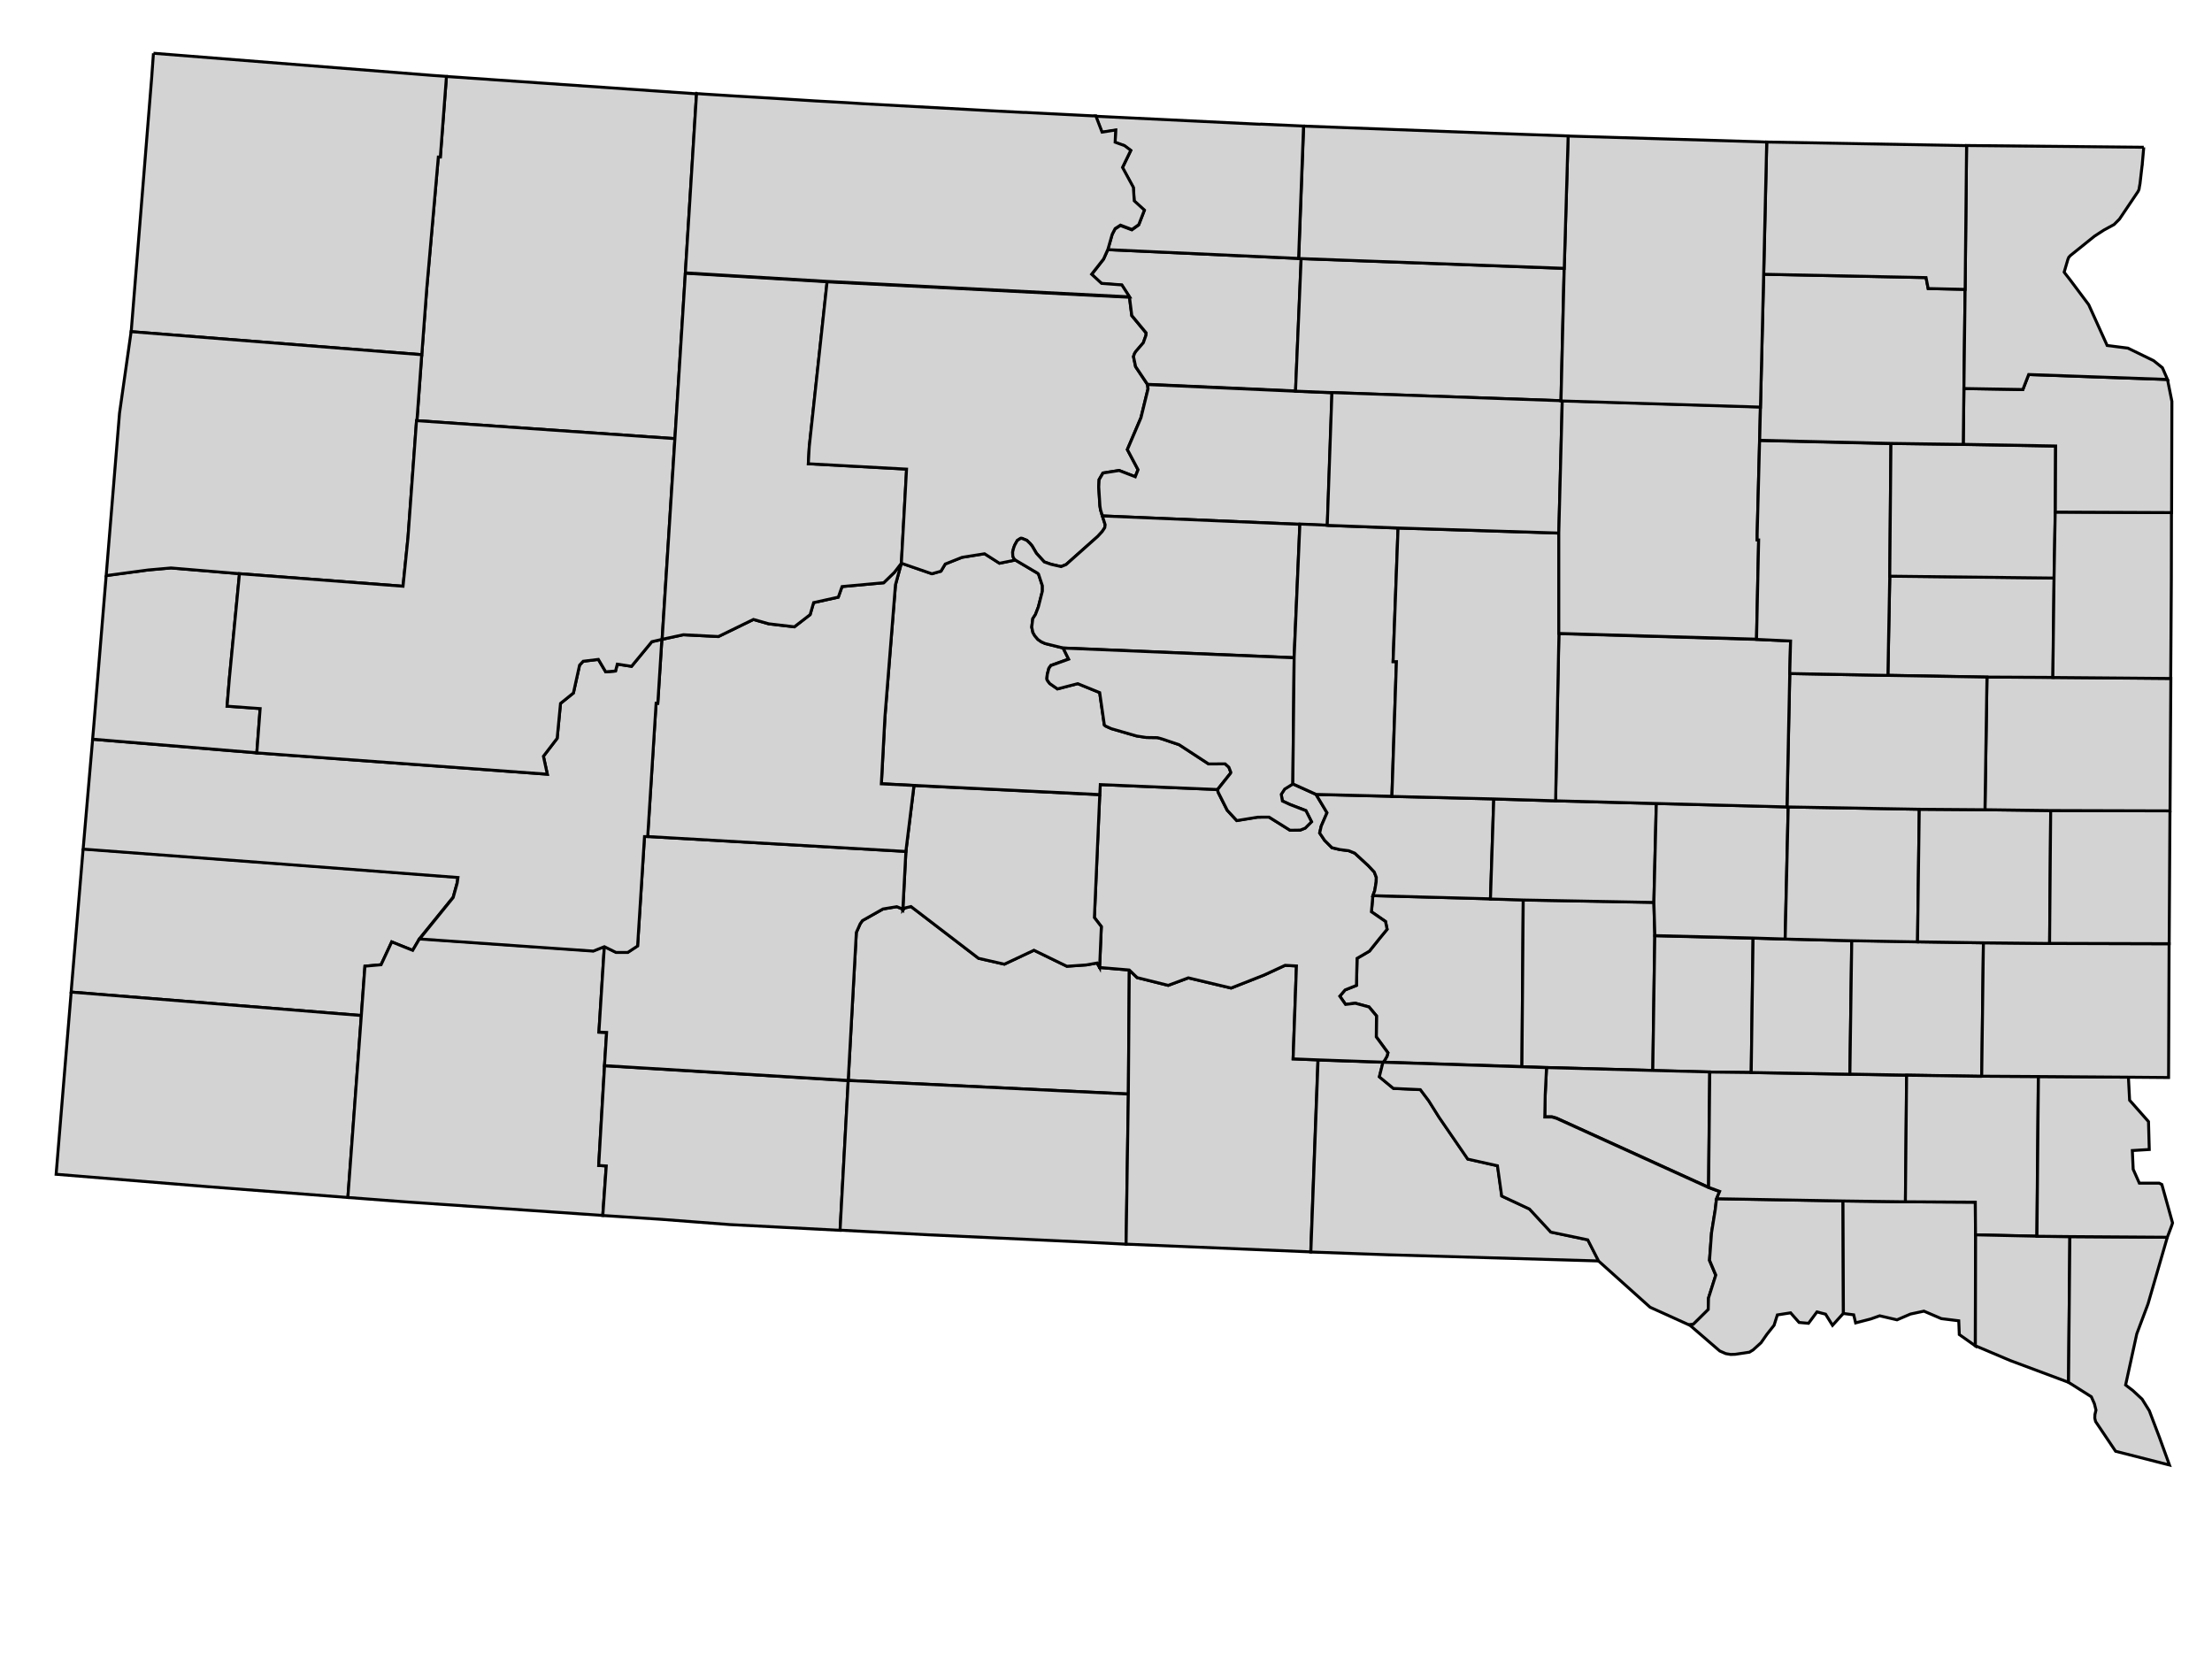
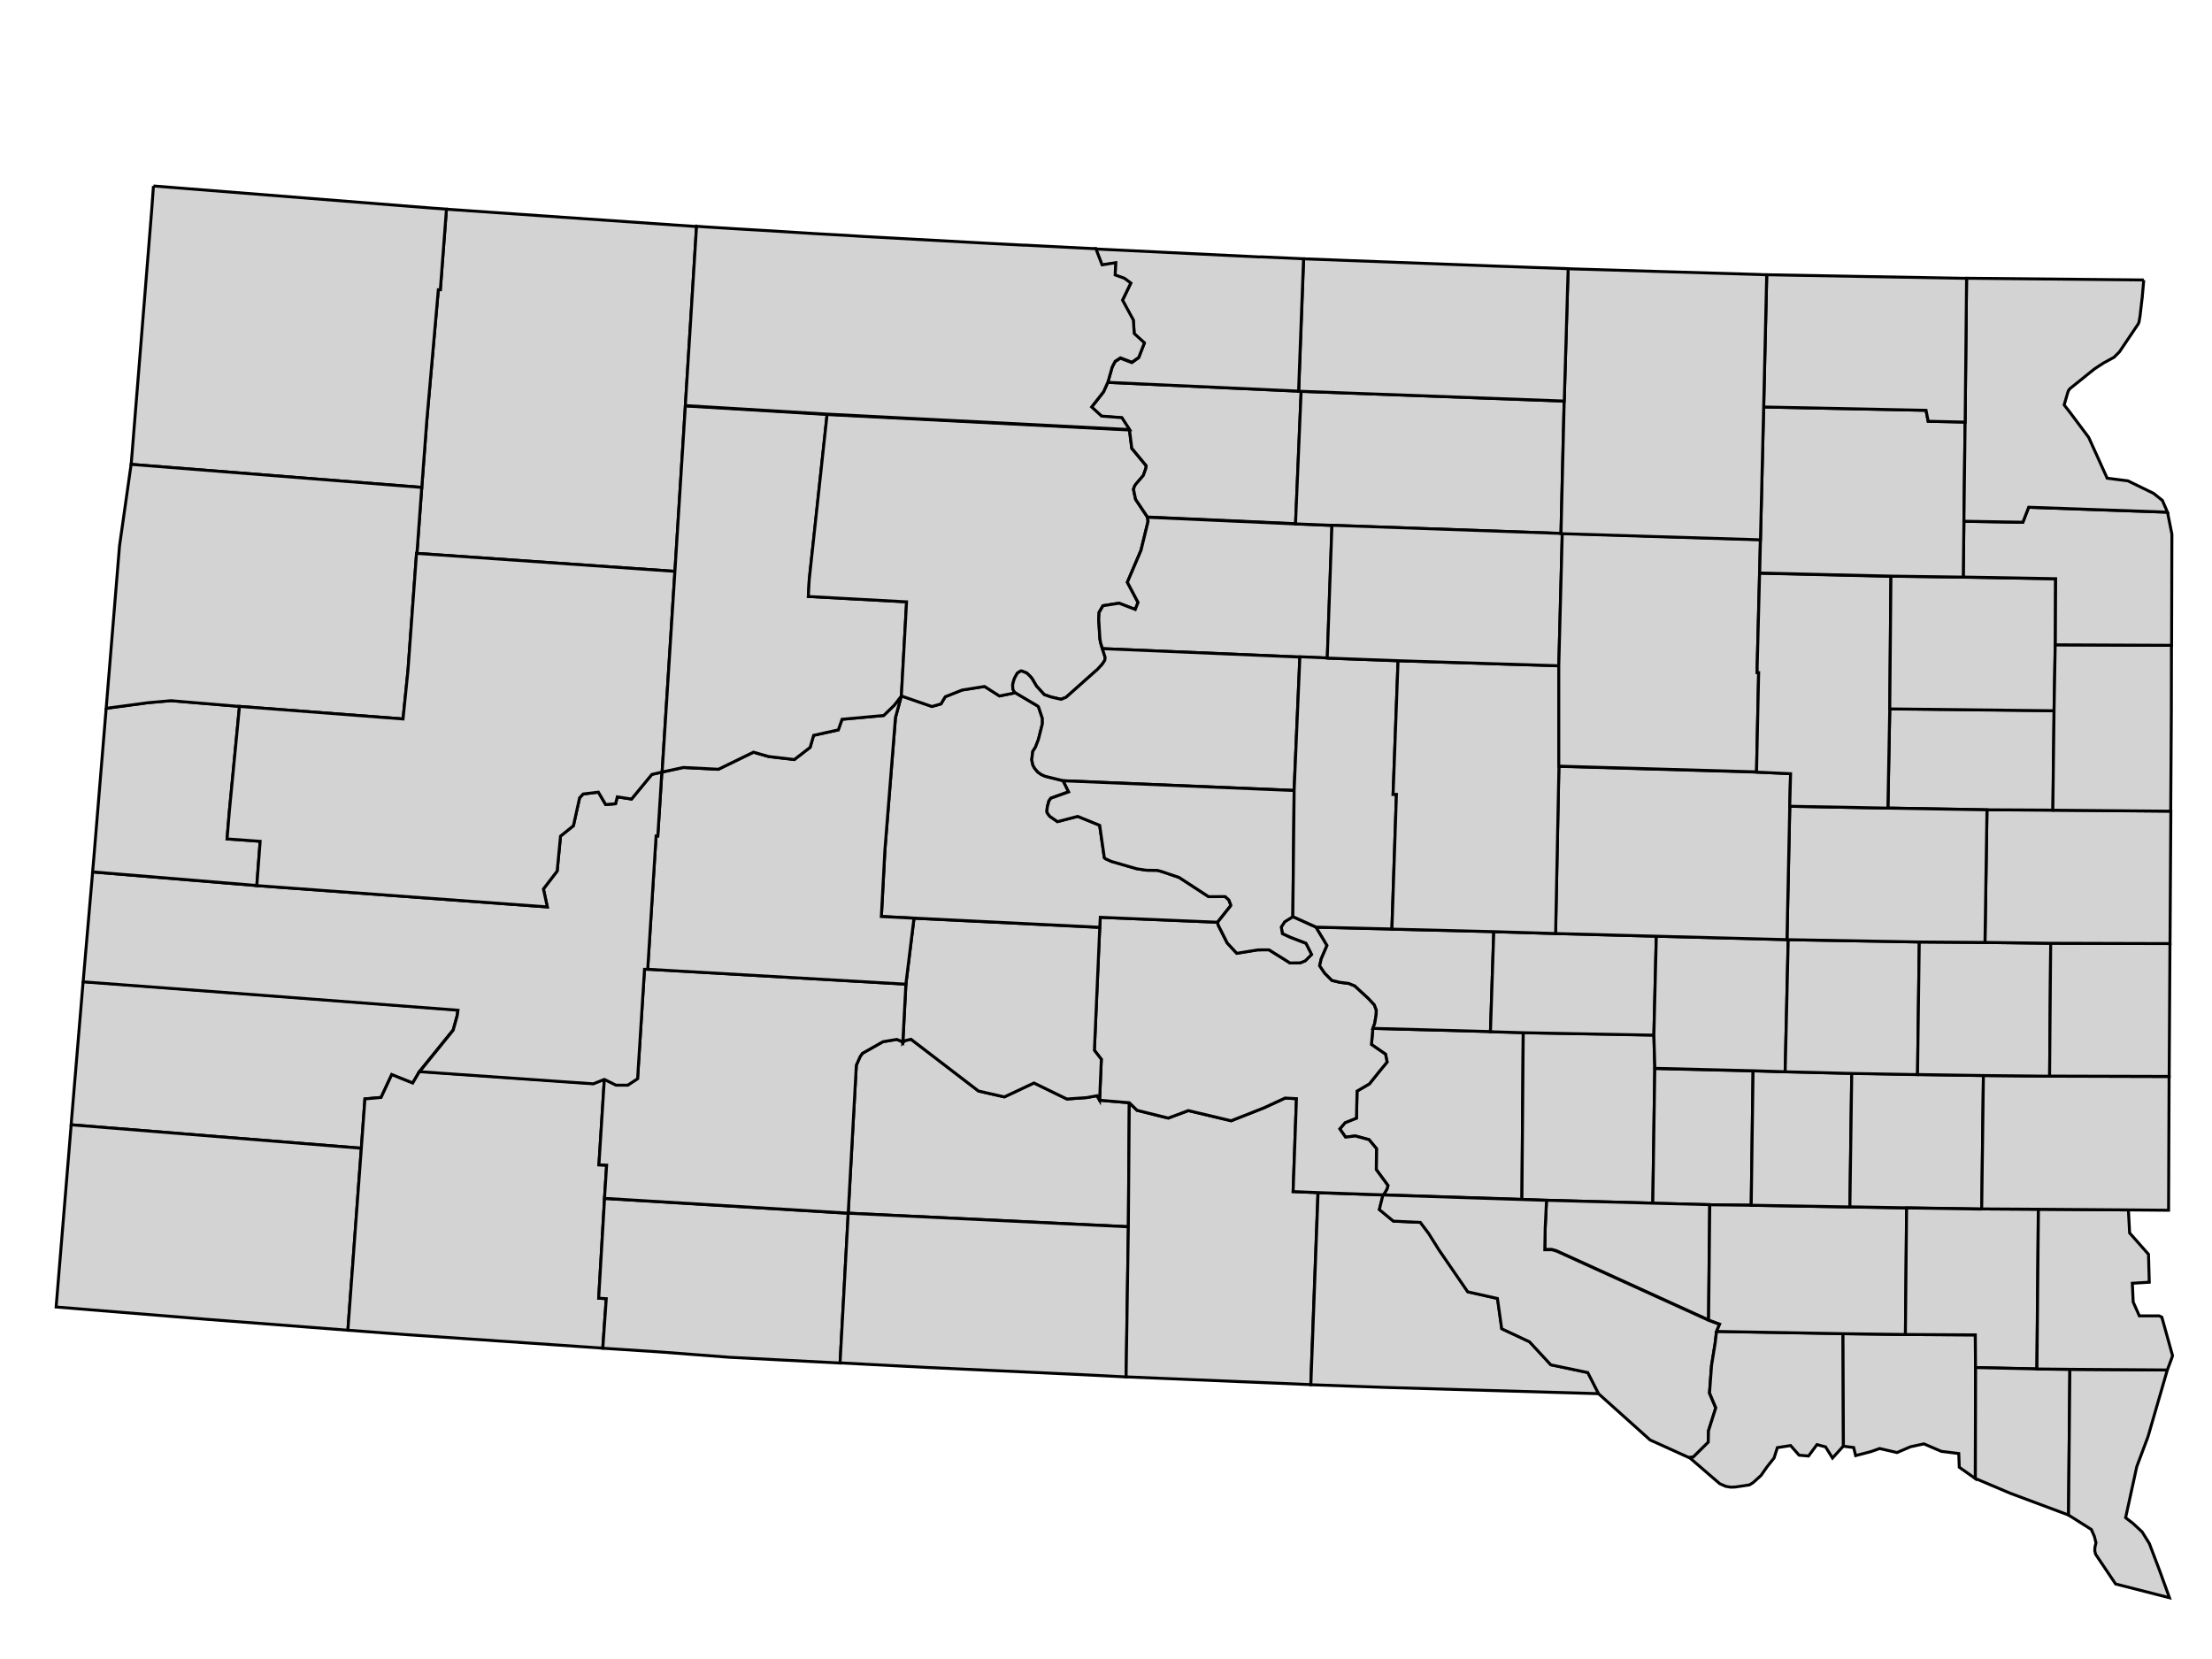
<svg xmlns="http://www.w3.org/2000/svg" width="800" height="600" version="1.0">
-   <g id="county-group" class="counties" transform="scale(6), translate(-385 -120)" style="fill:#d3d3d3;stroke-width:.178;stroke:#000">
+   <g id="county_group" class="counties" transform="scale(6), translate(-385 -112)" style="fill:#d3d3d3;stroke-width:.178;stroke:#000">
    <path id="Perkins__SD" class="46105" d="m411.91 124.61 15.076 1.045-0.676 10.824-0.628 9.962-15.548-1.084 0.289-3.977 0.298-3.978 0.699-7.939h0.121l0.369-4.86" />
    <path id="Harding__SD" class="46063" d="m394.25 123.21 16.802 1.334 0.859 0.06-0.369 4.86h-0.121l-0.699 7.939-0.298 3.978-17.517-1.389 1.237-15.326 0.105-1.453" />
    <path id="Custer__SD" class="46033" d="m390.01 171.16 11.225 0.843 11.369 0.868-0.046 0.337-0.242 0.869-2.025 2.499-0.416 0.708-1.263-0.508-0.642 1.376-0.973 0.088-0.218 2.973-17.492-1.413 0.048-0.58 0.676-8.06" />
    <path id="Fall_River__SD" class="46047" d="m389.29 179.8 17.492 1.413-0.811 10.969-8.429-0.651-9.159-0.749 0.907-10.982" />
    <path id="Oglala_Lakota__SD" class="46102" d="m421.43 177.05-0.328 5.166 0.465 0.02-0.128 2.001-0.353 6.01 0.456 0.03-0.209 2.986-11.877-0.817-3.487-0.265 0.811-10.969 0.218-2.973 0.973-0.087 0.642-1.376 1.263 0.508 0.416-0.708 10.471 0.731 0.667-0.265" />
    <path id="Bennett__SD" class="46007" d="m436.13 185.13-0.492 9.03-6.661-0.346-4.179-0.321-3.462-0.226 0.209-2.986-0.456-0.03 0.353-6.01 14.689 0.893" />
    <path id="Mellette__SD" class="46095" d="m439.42 174.85 0.114-0.122 0.376-0.09 4.074 3.123 1.557 0.353 1.782-0.84 1.986 0.966 1.18-0.082 0.639-0.115 0.153 0.275 1.792 0.151-0.057 7.474-16.889-0.818 0.49-8.92 0.232-0.522 0.137-0.195 1.237-0.698 0.827-0.138 0.273 0.105 0.096 0.09" />
    <path id="Todd__SD" class="46121" d="m436.13 185.13 16.889 0.818-0.136 9.05-1.334-0.07-1.198-0.06-3.263-0.154-6.074-0.281-5.377-0.282 0.492-9.03" />
    <path id="Tripp__SD" class="46123" d="m453.07 178.47 0.474 0.459 1.874 0.466 1.211-0.451 2.58 0.613 1.981-0.781 1.272-0.588 0.685 0.038-0.201 5.601 1.496 0.06-0.435 11.574-11.129-0.467 0.136-9.05 0.057-7.474" />
    <path id="Gregory__SD" class="46053" d="m468.37 184.03-0.217 0.874 0.845 0.697 1.627 0.074 0.504 0.671 0.624 0.996 1.73 2.52 1.79 0.401 0.256 1.825 1.673 0.783 1.288 1.391 2.227 0.466 0.654 1.279-12.671-0.371-4.685-0.168 0.435-11.574 3.921 0.137" />
    <path id="Brule__SD" class="46015" d="m474.84 174.18 1.977 0.06-0.08 10.054-8.365-0.273 0.096-0.114 0.136-0.239 0.057-0.21-0.703-0.959 0.013-1.264-0.452-0.541-0.822-0.222-0.591 0.07-0.348-0.497 0.32-0.375 0.685-0.274 0.037-1.63 0.745-0.436 0.624-0.78 0.442-0.537-0.097-0.47-0.848-0.585 0.087-0.973 7.087 0.192" />
    <path id="Aurora__SD" class="46003" d="m484.69 174.39 0.057 2.008-0.121 8.124-6.404-0.174-1.485-0.05 0.08-10.054 7.873 0.146" />
    <path id="Davison__SD" class="46035" d="m490.67 176.55-0.112 8.1-2.5-0.03-3.432-0.09 0.121-8.124 5.923 0.146" />
    <path id="Douglas__SD" class="46043" d="m478.22 184.35 6.404 0.174 3.432 0.09-0.071 6.949-9.162-4.168-0.273-0.08h-0.435l0.025-1.334 0.08-1.645" />
    <path id="Charles_Mix__SD" class="46023" d="m468.37 184.03 8.365 0.273 1.485 0.05-0.08 1.645-0.025 1.334h0.435l0.273 0.08 9.162 4.168 0.665 0.245-0.184 0.442-0.079 0.677-0.221 1.371-0.123 1.665 0.378 0.893-0.439 1.383-0.017 0.693-0.899 0.889-0.241 0.03-2.361-1.07-3.104-2.784-0.654-1.279-2.227-0.466-1.288-1.391-1.673-0.783-0.256-1.825-1.79-0.401-1.73-2.52-0.624-0.996-0.504-0.671-1.627-0.075-0.845-0.697 0.217-0.874h9e-3" />
    <path id="Bon_Homme__SD" class="46009" d="m488.47 192.25 7.622 0.135 0.025 6.776-0.658 0.726-0.419-0.673-0.519-0.135-0.509 0.686-0.569-0.051-0.511-0.58-0.798 0.126-0.197 0.623-0.432 0.545-0.353 0.506-0.474 0.431-0.225 0.14-0.852 0.128-0.28 0.01-0.298-0.05-0.362-0.16-1.833-1.582 0.241-0.03 0.899-0.889 0.017-0.693 0.439-1.383-0.378-0.893 0.123-1.665 0.221-1.371 0.079-0.677" />
    <path id="Yankton__SD" class="46135" d="m496.09 192.39 3.763 0.05 4.215 0.025 0.012 1.973-0.014 6.686-0.965-0.682-0.032-0.828-1.05-0.13-1.05-0.451-0.811 0.174-0.811 0.349-1.045-0.243-0.534 0.189-0.915 0.238-0.117-0.486-0.62-0.081-0.025-6.776" />
    <path id="Hutchinson__SD" class="46067" d="m488.06 184.62 2.5 0.03 5.946 0.103 3.423 0.06-0.073 7.628-3.763-0.05-7.622-0.135 0.184-0.442-0.665-0.245 0.071-6.949" />
    <path id="Hanson__SD" class="46061" d="m492.6 176.6 4.017 0.1-0.112 8.051-5.946-0.103 0.112-8.1 1.929 0.06" />
    <path id="McCook__SD" class="46087" d="m500.58 176.77 3.978 0.06-0.103 8.044-4.525-0.07-3.423-0.06 0.112-8.051 3.962 0.07" />
    <path id="Turner__SD" class="46125" d="m504.45 184.87 3.414 0.02-0.089 9.628-3.696-0.081-0.012-1.973-4.215-0.025 0.073-7.628 4.525 0.07" />
    <path id="Clay__SD" class="46027" d="m507.78 194.52 1.986 0.02-0.08 8.782-3.521-1.315-2.095-0.888 0.014-6.686 3.696 0.081" />
    <path id="Union__SD" class="46127" d="m515.64 194.58-1.164 4.019-0.676 1.801-0.674 3.084 0.44 0.337 0.554 0.515 0.435 0.699 0.61 1.606 0.604 1.666-3.247-0.829-1.205-1.792-0.05-0.209 9e-3 -0.21 0.064-0.271-0.096-0.385-0.185-0.419-1.373-0.869 0.08-8.782 5.873 0.04" />
    <path id="Lincoln__SD" class="46083" d="m507.87 184.89 5.425 0.04 0.072 1.388 1.139 1.289 0.046 1.682-1.021 0.062 0.052 1.131 0.371 0.836h1.198l0.159 0.08 0.644 2.314-0.048 0.158-0.266 0.708-5.873-0.04-1.986-0.02 0.089-9.628" />
    <path id="Minnehaha__SD" class="46099" d="m508.54 176.87 7.208 0.02-0.032 8.06-2.425-0.02-5.425-0.04-3.414-0.02 0.103-8.044 3.985 0.04" />
    <path id="Lyman__SD" class="46085" d="m464.33 167.89 0.66 1.099-0.349 0.805-0.095 0.417 0.298 0.443 0.442 0.442 0.465 0.112 0.547 0.07 0.362 0.147 0.811 0.747 0.369 0.394 0.121 0.32-9e-3 0.275-0.087 0.528-0.112 0.297-0.087 0.974 0.848 0.585 0.097 0.47-0.442 0.537-0.624 0.78-0.745 0.436-0.037 1.63-0.685 0.274-0.32 0.375 0.348 0.497 0.591-0.07 0.822 0.222 0.452 0.541-0.013 1.264 0.703 0.959-0.057 0.21-0.136 0.239-0.096 0.114h-9e-3l-3.921-0.137-1.496-0.06 0.201-5.601-0.685-0.038-1.272 0.588-1.981 0.781-2.58-0.613-1.211 0.451-1.874-0.466-0.474-0.459-1.792-0.151 0.105-2.468-0.419-0.545 0.323-7.41 0.032-0.602 7.064 0.297 0.039 0.161 0.546 1.084 0.576 0.622 1.261-0.206 0.682-4e-3 1.266 0.792 0.619-9e-3 0.298-0.12 0.38-0.381-0.339-0.67-0.95-0.366-0.469-0.217-0.068-0.403 0.208-0.318 0.49-0.304 1.407 0.635" />
    <path id="Jones__SD" class="46075" d="m451.29 167.9-0.323 7.41 0.419 0.545-0.105 2.468-0.153-0.275-0.639 0.115-1.18 0.082-1.986-0.966-1.782 0.84-1.557-0.353-4.074-3.123-0.376 0.09-0.114 0.122 0.185-3.529 0.49-3.977 11.195 0.554" />
    <path id="Jackson__SD" class="46071" d="m424.04 170.42 15.564 0.9-0.185 3.529-0.096-0.09-0.273-0.106-0.827 0.138-1.237 0.699-0.137 0.194-0.232 0.522-0.49 8.92-14.689-0.893 0.128-2.001-0.465-0.02 0.328-5.166 0.699 0.345h0.715l0.588-0.387 0.417-6.596h0.193" />
    <path id="Stanley__SD" class="46117" d="m446.21 153.76 1.341 0.796 0.05 0.05 0.234 0.706v0.314l-0.242 0.955-0.177 0.46-0.16 0.248-0.064 0.515 0.073 0.328 0.112 0.193 0.184 0.217 0.21 0.147 0.232 0.103 1.077 0.266 0.33 0.668-1.069 0.383-0.119 0.17-0.096 0.362-0.025 0.256 0.016 0.09 0.153 0.208 0.467 0.325 1.223-0.317 1.323 0.539 0.281 1.953 0.064 0.06 0.353 0.161 1.526 0.442 0.588 0.09 0.674 0.01 0.25 0.07 1.052 0.355 1.775 1.159 0.997-5e-3 0.225 0.2 0.121 0.314-0.016 0.05-0.786 0.989-7.064-0.297-0.032 0.602-11.195-0.554-1.968-0.1 0.216-4.034 0.635-7.962 0.355-1.302 1.84 0.635 0.546-0.154 0.259-0.433 1.013-0.403 1.357-0.216 0.899 0.573 0.966-0.195" />
    <path id="Haakon__SD" class="46055" d="m430.41 157.34 0.921 0.262 1.546 0.182 0.951-0.735 0.21-0.724 1.487-0.329 0.227-0.639 2.509-0.229 0.643-0.625 0.426-0.555-0.355 1.302-0.635 7.962-0.216 4.035 1.968 0.1-0.49 3.977-15.564-0.9 0.506-8.035h0.103l0.25-3.85 1.283-0.277 2.114 0.109z" />
    <path id="Pennington__SD" class="46103" d="m390.58 164.56 9.899 0.82 17.51 1.286-0.234-1.081 0.828-1.081 0.202-2.105 0.778-0.627 0.371-1.681 0.218-0.233 0.915-0.112 0.442 0.748 0.593-0.048 0.106-0.414 0.859 0.131 1.223-1.484 0.603-0.137-0.242 3.849h-0.103l-0.506 8.036h-0.193l-0.417 6.596-0.588 0.387h-0.715l-0.699-0.345-0.667 0.265-10.471-0.731 2.025-2.499 0.242-0.869 0.046-0.337-11.369-0.868-11.225-0.843 0.571-6.606" />
    <path id="Lawrence__SD" class="46081" d="m391.4 154.69 2.532-0.339 1.375-0.121 4.129 0.346-0.61 6.324-0.137 1.663 1.993 0.144-0.201 2.669-9.899-0.82 0.078-0.898 0.74-8.968" />
    <path id="Butte__SD" class="46019" d="m410.42 141.38-0.289 3.977h-0.023l-0.515 7.055-0.298 2.926-9.859-0.756-4.129-0.346-1.375 0.121-2.532 0.339 0.804-9.788 0.699-4.917 17.517 1.389" />
    <path id="Meade__SD" class="46093" d="m425.68 146.44-0.77 12.102h-0.016l-0.603 0.138-1.223 1.484-0.859-0.13-0.106 0.414-0.593 0.048-0.442-0.748-0.915 0.111-0.218 0.234-0.371 1.68-0.778 0.627-0.202 2.105-0.828 1.081 0.234 1.081-17.51-1.285 0.201-2.669-1.993-0.145 0.137-1.663 0.61-6.324 9.859 0.756 0.298-2.926 0.515-7.055h0.023l15.548 1.084" />
    <path id="Ziebach__SD" class="46137" d="m426.31 136.47 8.549 0.513-1.075 9.941-0.057 1.027 5.923 0.323-0.314 5.673-0.426 0.555-0.643 0.625-2.509 0.229-0.227 0.639-1.487 0.329-0.21 0.724-0.951 0.735-1.546-0.182-0.921-0.262-2.112 1.03-2.112-0.109-1.279 0.276 0.77-12.102 0.628-9.962" />
    <path id="Dewey__SD" class="46041" d="m453.08 137.92 0.14 1.11 0.864 1.044-7e-3 0.137-0.162 0.459-0.442 0.513-0.08 0.12-0.071 0.194 0.128 0.61 0.715 1.069 0.032 0.257-0.426 1.744-0.82 1.92 0.644 1.214-0.168 0.424-0.972-0.376-0.973 0.151-0.234 0.401-0.023 0.435 0.071 1.148 0.041 0.25 0.282 0.884-0.025 0.176-0.153 0.234-0.273 0.296-1.906 1.695-0.303 0.122-0.604-0.138-0.408-0.144-0.474-0.522-0.259-0.443-0.128-0.151-0.193-0.186-0.298-0.119h-0.071l-0.201 0.128-0.16 0.289-0.064 0.177-0.057 0.233 9e-3 0.234 0.055 0.144 0.105 0.105-0.966 0.195-0.899-0.573-1.357 0.216-1.013 0.403-0.259 0.433-0.546 0.154-1.84-0.635 0.314-5.673-5.923-0.323 0.057-1.027 1.075-9.941 18.226 0.932" />
    <path id="Walworth__SD" class="46129" d="m451.78 135.05 11.5 0.529h0.153l-0.339 7.988-8.927-0.402-0.715-1.069-0.128-0.61 0.071-0.194 0.08-0.12 0.442-0.513 0.162-0.458 7e-3 -0.138-0.864-1.044-0.14-1.109-0.464-0.72-1.223-0.093-0.598-0.551 0.72-0.919 0.262-0.586" />
    <path id="Potter__SD" class="46107" d="m454.17 143.18 8.927 0.402 2.195 0.09-0.282 8.003-1.655-0.07-11.901-0.507-0.112-0.353-0.041-0.249-0.071-1.148 0.023-0.435 0.234-0.401 0.973-0.151 0.972 0.376 0.168-0.424-0.644-1.214 0.82-1.92 0.426-1.744-0.032-0.257" />
    <path id="Sully__SD" class="46119" d="m463.35 151.6-0.346 8.044-13.926-0.586-1.077-0.266-0.232-0.103-0.21-0.147-0.184-0.217-0.112-0.193-0.073-0.328 0.064-0.515 0.16-0.248 0.177-0.46 0.242-0.955v-0.314l-0.234-0.706-0.05-0.05-1.341-0.795-0.105-0.106-0.055-0.144-9e-3 -0.234 0.057-0.233 0.064-0.177 0.16-0.289 0.201-0.128h0.071l0.298 0.12 0.193 0.185 0.128 0.152 0.259 0.442 0.474 0.522 0.408 0.144 0.604 0.138 0.303-0.121 1.906-1.696 0.273-0.296 0.153-0.233 0.025-0.177-0.169-0.531 11.901 0.506" />
    <path id="Hughes__SD" class="46065" d="m463.01 159.64-0.08 7.618-0.49 0.304-0.208 0.318 0.068 0.403 0.469 0.217 0.95 0.366 0.339 0.67-0.38 0.381-0.298 0.12-0.619 9e-3 -1.266-0.792-0.682 4e-3 -1.261 0.206-0.576-0.622-0.546-1.084-0.039-0.161 0.786-0.989 0.016-0.05-0.121-0.314-0.225-0.2-0.997 5e-3 -1.775-1.159-1.052-0.355-0.25-0.07-0.674-0.01-0.588-0.09-1.526-0.442-0.353-0.161-0.064-0.06-0.281-1.953-1.323-0.539-1.223 0.317-0.467-0.325-0.153-0.208-0.016-0.09 0.025-0.257 0.096-0.362 0.119-0.169 1.069-0.383-0.33-0.669 13.926 0.586" />
    <path id="Buffalo__SD" class="46017" d="m464.33 167.89 4.564 0.112 6.146 0.152-0.2 6.026-7.087-0.193 0.112-0.297 0.087-0.528 9e-3 -0.275-0.121-0.32-0.369-0.394-0.811-0.747-0.362-0.147-0.547-0.07-0.465-0.112-0.442-0.442-0.298-0.443 0.095-0.417 0.349-0.805-0.66-1.099" />
    <path id="Jerauld__SD" class="46073" d="m475.04 168.16 3.721 0.112 6.076 0.161-0.146 5.963-7.873-0.146-1.977-0.06 0.2-6.026" />
    <path id="Sanborn__SD" class="46111" d="m484.84 168.43 7.875 0.208h0.071l-0.184 7.964-1.929-0.06-5.923-0.146-0.057-2.008 0.146-5.963" />
    <path id="Miner__SD" class="46097" d="m500.69 168.78-0.105 7.995-3.962-0.07-4.017-0.1 0.184-7.964 7.9 0.139" />
    <path id="Lake__SD" class="46079" d="m500.69 168.78 3.96 0.03 3.963 0.05-0.066 8.01-3.985-0.04-3.978-0.06 0.105-7.995" />
    <path id="Moody__SD" class="46101" d="m515.8 168.88-0.048 8.003-7.208-0.02 0.066-8.01 7.19 0.02" />
    <path id="Brookings__SD" class="46011" d="m504.77 160.81 3.978 0.02 7.105 0.06-0.05 7.987-7.19-0.02-3.963-0.05 0.121-7.995" />
    <path id="Hamlin__SD" class="46057" d="m508.82 154.83-0.073 6.002-3.978-0.02-5.969-0.105 0.112-5.987 9.907 0.113" />
    <path id="Kingsbury__SD" class="46077" d="m498.8 160.71 5.969 0.105-0.121 7.995-3.96-0.03-7.9-0.139h-0.071l0.168-8.042 5.916 0.112" />
    <path id="Beadle__SD" class="46005" d="m490.88 158.54 2.052 0.097-0.051 1.961-0.168 8.042-7.875-0.208-6.076-0.161 0.201-10.077 11.917 0.346" />
    <path id="Hyde__SD" class="46069" d="m465.01 151.67 4.259 0.16-0.298 8.043h0.201l-0.273 8.124-4.564-0.112-1.407-0.635 0.08-7.618 0.346-8.044 1.655 0.07" />
    <path id="Hand__SD" class="46059" d="m469.27 151.83 9.699 0.305v6.058l-0.201 10.077-3.721-0.112-6.146-0.152 0.273-8.124h-0.201l0.298-8.043" />
    <path id="Edmunds__SD" class="46045" d="m463.43 135.59 15.853 0.587-0.193 7.98-13.805-0.49-2.195-0.09 0.339-7.988" />
    <path id="Faulk__SD" class="46049" d="m479.09 144.16h0.08l-0.209 7.971-9.699-0.305-4.259-0.16 0.282-8.003 13.805 0.49" />
    <path id="Spink__SD" class="46115" d="m491.11 144.53-0.048 2.009-0.146 5.666v0.328h0.089l-0.128 5.994-11.917-0.345v-6.059l0.209-7.971 11.942 0.369" />
    <path id="Clark__SD" class="46025" d="m498.98 146.73-0.071 7.994-0.112 5.987-5.916-0.112 0.051-1.961-2.052-0.097 0.128-5.994h-0.089v-0.328l0.146-5.666 7.914 0.186" />
    <path id="Codington__SD" class="46029" d="m498.98 146.73 4.356 0.06 5.57 0.1-0.018 3.985-0.071 3.969-9.907-0.113 0.071-7.994" />
    <path id="Deuel__SD" class="46039" d="m515.89 150.9-7e-3 3.962-0.025 4.018-0.014 2.017-7.105-0.06 0.073-6.002 0.071-3.969 7.007 0.03" />
    <path id="Grant__SD" class="46051" d="m515.65 142.87 0.266 1.326-0.018 6.702-7.007-0.03 0.018-3.985-5.57-0.1 0.039-3.361 3.553 0.06 0.35-0.904 8.368 0.297" />
    <path id="Day__SD" class="46037" d="m491.31 136.53 9.786 0.201 0.128 0.66 2.227 0.05-0.112 9.346-4.356-0.06-7.914-0.186 0.241-10.012" />
    <path id="Roberts__SD" class="46109" d="m514.22 128.88-0.089 1.004v0.05l-9e-3 0.03-0.071 0.61-0.057 0.497-0.039 0.209-0.016 0.114-0.016 0.05-0.016 0.03-0.025 0.06-1.125 1.671-0.328 0.33-0.619 0.337-0.556 0.362-1.469 1.18-0.025 0.03-0.032 0.04-0.025 0.02-0.055 0.128-0.225 0.771 0.064 0.09 0.289 0.369 1.125 1.503 1.113 2.46 1.249 0.159 1.551 0.756 0.53 0.426 0.307 0.706-8.368-0.297-0.35 0.904-3.553-0.06 0.073-5.985 0.087-8.663 10.681 0.105" />
    <path id="Marshall__SD" class="46091" d="m503.54 128.78-0.087 8.663-2.227-0.05-0.128-0.66-9.786-0.201 0.184-7.971 12.045 0.217" />
    <path id="Brown__SD" class="46013" d="m479.52 128.2 11.498 0.345 0.474 0.02-0.184 7.971-0.193 8.003-11.942-0.369h-0.08l0.193-7.98 0.234-7.978" />
    <path id="McPherson__SD" class="46089" d="m463.58 127.6 11.434 0.435 4.509 0.16-0.234 7.979-15.853-0.587h-0.153l0.298-7.978" />
    <path id="Campbell__SD" class="46021" d="m460.97 127.48 2.603 0.119-0.298 7.978-11.5-0.529 0.259-0.908 0.176-0.338 0.321-0.209 0.692 0.262 0.411-0.292 0.34-0.876-0.612-0.558-0.053-0.813-0.654-1.203 0.498-1.029-0.38-0.286-0.563-0.203 0.032-0.737-0.821 0.128-0.376-0.979 9.925 0.483" />
    <path id="Corson__SD" class="46031" d="m427.02 125.65h0.143l0.259 0.02 1.936 0.121 2.305 0.136 2.428 0.153 2.009 0.112 0.932 0.06 6.299 0.346 1.455 0.08 1.927 0.1h0.13l0.362 0.02 3.648 0.185h0.2l0.376 0.98 0.821-0.128-0.032 0.737 0.563 0.203 0.38 0.286-0.498 1.029 0.654 1.203 0.053 0.813 0.612 0.558-0.34 0.876-0.411 0.292-0.692-0.262-0.321 0.208-0.176 0.339-0.259 0.908-0.262 0.586-0.72 0.919 0.598 0.551 1.223 0.093 0.464 0.719-18.226-0.932-8.549-0.514 0.676-10.823h0.032" />
  </g>
+   <text x="10" y="50" font-size="50" fill="black" visibility="hidden">Perkins
+     <set attributeName="visibility" from="visible" to="hidden" begin="county_group.mouseover" />
+     <set attributeName="visibility" from="hidden" to="visible" begin="Perkins__SD.mouseover" end="Perkins__SD.mouseout" />
+   </text>
+   <text x="10" y="50" font-size="50" fill="black" visibility="hidden">Harding
+     <set attributeName="visibility" from="visible" to="hidden" begin="county_group.mouseover" />
+     <set attributeName="visibility" from="hidden" to="visible" begin="Harding__SD.mouseover" end="Harding__SD.mouseout" />
+   </text>
+   <text x="10" y="50" font-size="50" fill="black" visibility="hidden">Custer
+     <set attributeName="visibility" from="visible" to="hidden" begin="county_group.mouseover" />
+     <set attributeName="visibility" from="hidden" to="visible" begin="Custer__SD.mouseover" end="Custer__SD.mouseout" />
+   </text>
+   <text x="10" y="50" font-size="50" fill="black" visibility="hidden">Fall River
+     <set attributeName="visibility" from="visible" to="hidden" begin="county_group.mouseover" />
+     <set attributeName="visibility" from="hidden" to="visible" begin="Fall_River__SD.mouseover" end="Fall_River__SD.mouseout" />
+   </text>
+   <text x="10" y="50" font-size="50" fill="black" visibility="hidden">Oglala Lakota
+     <set attributeName="visibility" from="visible" to="hidden" begin="county_group.mouseover" />
+     <set attributeName="visibility" from="hidden" to="visible" begin="Oglala_Lakota__SD.mouseover" end="Oglala_Lakota__SD.mouseout" />
+   </text>
+   <text x="10" y="50" font-size="50" fill="black" visibility="hidden">Bennett
+     <set attributeName="visibility" from="visible" to="hidden" begin="county_group.mouseover" />
+     <set attributeName="visibility" from="hidden" to="visible" begin="Bennett__SD.mouseover" end="Bennett__SD.mouseout" />
+   </text>
+   <text x="10" y="50" font-size="50" fill="black" visibility="hidden">Mellette
+     <set attributeName="visibility" from="visible" to="hidden" begin="county_group.mouseover" />
+     <set attributeName="visibility" from="hidden" to="visible" begin="Mellette__SD.mouseover" end="Mellette__SD.mouseout" />
+   </text>
+   <text x="10" y="50" font-size="50" fill="black" visibility="hidden">Todd
+     <set attributeName="visibility" from="visible" to="hidden" begin="county_group.mouseover" />
+     <set attributeName="visibility" from="hidden" to="visible" begin="Todd__SD.mouseover" end="Todd__SD.mouseout" />
+   </text>
+   <text x="10" y="50" font-size="50" fill="black" visibility="hidden">Tripp
+     <set attributeName="visibility" from="visible" to="hidden" begin="county_group.mouseover" />
+     <set attributeName="visibility" from="hidden" to="visible" begin="Tripp__SD.mouseover" end="Tripp__SD.mouseout" />
+   </text>
+   <text x="10" y="50" font-size="50" fill="black" visibility="hidden">Gregory
+     <set attributeName="visibility" from="visible" to="hidden" begin="county_group.mouseover" />
+     <set attributeName="visibility" from="hidden" to="visible" begin="Gregory__SD.mouseover" end="Gregory__SD.mouseout" />
+   </text>
+   <text x="10" y="50" font-size="50" fill="black" visibility="hidden">Brule
+     <set attributeName="visibility" from="visible" to="hidden" begin="county_group.mouseover" />
+     <set attributeName="visibility" from="hidden" to="visible" begin="Brule__SD.mouseover" end="Brule__SD.mouseout" />
+   </text>
+   <text x="10" y="50" font-size="50" fill="black" visibility="hidden">Aurora
+     <set attributeName="visibility" from="visible" to="hidden" begin="county_group.mouseover" />
+     <set attributeName="visibility" from="hidden" to="visible" begin="Aurora__SD.mouseover" end="Aurora__SD.mouseout" />
+   </text>
+   <text x="10" y="50" font-size="50" fill="black" visibility="hidden">Davison
+     <set attributeName="visibility" from="visible" to="hidden" begin="county_group.mouseover" />
+     <set attributeName="visibility" from="hidden" to="visible" begin="Davison__SD.mouseover" end="Davison__SD.mouseout" />
+   </text>
+   <text x="10" y="50" font-size="50" fill="black" visibility="hidden">Douglas
+     <set attributeName="visibility" from="visible" to="hidden" begin="county_group.mouseover" />
+     <set attributeName="visibility" from="hidden" to="visible" begin="Douglas__SD.mouseover" end="Douglas__SD.mouseout" />
+   </text>
+   <text x="10" y="50" font-size="50" fill="black" visibility="hidden">Charles Mix
+     <set attributeName="visibility" from="visible" to="hidden" begin="county_group.mouseover" />
+     <set attributeName="visibility" from="hidden" to="visible" begin="Charles_Mix__SD.mouseover" end="Charles_Mix__SD.mouseout" />
+   </text>
+   <text x="10" y="50" font-size="50" fill="black" visibility="hidden">Bon Homme
+     <set attributeName="visibility" from="visible" to="hidden" begin="county_group.mouseover" />
+     <set attributeName="visibility" from="hidden" to="visible" begin="Bon_Homme__SD.mouseover" end="Bon_Homme__SD.mouseout" />
+   </text>
+   <text x="10" y="50" font-size="50" fill="black" visibility="hidden">Yankton
+     <set attributeName="visibility" from="visible" to="hidden" begin="county_group.mouseover" />
+     <set attributeName="visibility" from="hidden" to="visible" begin="Yankton__SD.mouseover" end="Yankton__SD.mouseout" />
+   </text>
+   <text x="10" y="50" font-size="50" fill="black" visibility="hidden">Hutchinson
+     <set attributeName="visibility" from="visible" to="hidden" begin="county_group.mouseover" />
+     <set attributeName="visibility" from="hidden" to="visible" begin="Hutchinson__SD.mouseover" end="Hutchinson__SD.mouseout" />
+   </text>
+   <text x="10" y="50" font-size="50" fill="black" visibility="hidden">Hanson
+     <set attributeName="visibility" from="visible" to="hidden" begin="county_group.mouseover" />
+     <set attributeName="visibility" from="hidden" to="visible" begin="Hanson__SD.mouseover" end="Hanson__SD.mouseout" />
+   </text>
+   <text x="10" y="50" font-size="50" fill="black" visibility="hidden">McCook
+     <set attributeName="visibility" from="visible" to="hidden" begin="county_group.mouseover" />
+     <set attributeName="visibility" from="hidden" to="visible" begin="McCook__SD.mouseover" end="McCook__SD.mouseout" />
+   </text>
+   <text x="10" y="50" font-size="50" fill="black" visibility="hidden">Turner
+     <set attributeName="visibility" from="visible" to="hidden" begin="county_group.mouseover" />
+     <set attributeName="visibility" from="hidden" to="visible" begin="Turner__SD.mouseover" end="Turner__SD.mouseout" />
+   </text>
+   <text x="10" y="50" font-size="50" fill="black" visibility="hidden">Clay
+     <set attributeName="visibility" from="visible" to="hidden" begin="county_group.mouseover" />
+     <set attributeName="visibility" from="hidden" to="visible" begin="Clay__SD.mouseover" end="Clay__SD.mouseout" />
+   </text>
+   <text x="10" y="50" font-size="50" fill="black" visibility="hidden">Union
+     <set attributeName="visibility" from="visible" to="hidden" begin="county_group.mouseover" />
+     <set attributeName="visibility" from="hidden" to="visible" begin="Union__SD.mouseover" end="Union__SD.mouseout" />
+   </text>
+   <text x="10" y="50" font-size="50" fill="black" visibility="hidden">Lincoln
+     <set attributeName="visibility" from="visible" to="hidden" begin="county_group.mouseover" />
+     <set attributeName="visibility" from="hidden" to="visible" begin="Lincoln__SD.mouseover" end="Lincoln__SD.mouseout" />
+   </text>
+   <text x="10" y="50" font-size="50" fill="black" visibility="hidden">Minnehaha
+     <set attributeName="visibility" from="visible" to="hidden" begin="county_group.mouseover" />
+     <set attributeName="visibility" from="hidden" to="visible" begin="Minnehaha__SD.mouseover" end="Minnehaha__SD.mouseout" />
+   </text>
+   <text x="10" y="50" font-size="50" fill="black" visibility="hidden">Lyman
+     <set attributeName="visibility" from="visible" to="hidden" begin="county_group.mouseover" />
+     <set attributeName="visibility" from="hidden" to="visible" begin="Lyman__SD.mouseover" end="Lyman__SD.mouseout" />
+   </text>
+   <text x="10" y="50" font-size="50" fill="black" visibility="hidden">Jones
+     <set attributeName="visibility" from="visible" to="hidden" begin="county_group.mouseover" />
+     <set attributeName="visibility" from="hidden" to="visible" begin="Jones__SD.mouseover" end="Jones__SD.mouseout" />
+   </text>
+   <text x="10" y="50" font-size="50" fill="black" visibility="hidden">Jackson
+     <set attributeName="visibility" from="visible" to="hidden" begin="county_group.mouseover" />
+     <set attributeName="visibility" from="hidden" to="visible" begin="Jackson__SD.mouseover" end="Jackson__SD.mouseout" />
+   </text>
+   <text x="10" y="50" font-size="50" fill="black" visibility="hidden">Stanley
+     <set attributeName="visibility" from="visible" to="hidden" begin="county_group.mouseover" />
+     <set attributeName="visibility" from="hidden" to="visible" begin="Stanley__SD.mouseover" end="Stanley__SD.mouseout" />
+   </text>
+   <text x="10" y="50" font-size="50" fill="black" visibility="hidden">Haakon
+     <set attributeName="visibility" from="visible" to="hidden" begin="county_group.mouseover" />
+     <set attributeName="visibility" from="hidden" to="visible" begin="Haakon__SD.mouseover" end="Haakon__SD.mouseout" />
+   </text>
+   <text x="10" y="50" font-size="50" fill="black" visibility="hidden">Pennington
+     <set attributeName="visibility" from="visible" to="hidden" begin="county_group.mouseover" />
+     <set attributeName="visibility" from="hidden" to="visible" begin="Pennington__SD.mouseover" end="Pennington__SD.mouseout" />
+   </text>
+   <text x="10" y="50" font-size="50" fill="black" visibility="hidden">Lawrence
+     <set attributeName="visibility" from="visible" to="hidden" begin="county_group.mouseover" />
+     <set attributeName="visibility" from="hidden" to="visible" begin="Lawrence__SD.mouseover" end="Lawrence__SD.mouseout" />
+   </text>
+   <text x="10" y="50" font-size="50" fill="black" visibility="hidden">Butte
+     <set attributeName="visibility" from="visible" to="hidden" begin="county_group.mouseover" />
+     <set attributeName="visibility" from="hidden" to="visible" begin="Butte__SD.mouseover" end="Butte__SD.mouseout" />
+   </text>
+   <text x="10" y="50" font-size="50" fill="black" visibility="hidden">Meade
+     <set attributeName="visibility" from="visible" to="hidden" begin="county_group.mouseover" />
+     <set attributeName="visibility" from="hidden" to="visible" begin="Meade__SD.mouseover" end="Meade__SD.mouseout" />
+   </text>
+   <text x="10" y="50" font-size="50" fill="black" visibility="hidden">Ziebach
+     <set attributeName="visibility" from="visible" to="hidden" begin="county_group.mouseover" />
+     <set attributeName="visibility" from="hidden" to="visible" begin="Ziebach__SD.mouseover" end="Ziebach__SD.mouseout" />
+   </text>
+   <text x="10" y="50" font-size="50" fill="black" visibility="hidden">Dewey
+     <set attributeName="visibility" from="visible" to="hidden" begin="county_group.mouseover" />
+     <set attributeName="visibility" from="hidden" to="visible" begin="Dewey__SD.mouseover" end="Dewey__SD.mouseout" />
+   </text>
+   <text x="10" y="50" font-size="50" fill="black" visibility="hidden">Walworth
+     <set attributeName="visibility" from="visible" to="hidden" begin="county_group.mouseover" />
+     <set attributeName="visibility" from="hidden" to="visible" begin="Walworth__SD.mouseover" end="Walworth__SD.mouseout" />
+   </text>
+   <text x="10" y="50" font-size="50" fill="black" visibility="hidden">Potter
+     <set attributeName="visibility" from="visible" to="hidden" begin="county_group.mouseover" />
+     <set attributeName="visibility" from="hidden" to="visible" begin="Potter__SD.mouseover" end="Potter__SD.mouseout" />
+   </text>
+   <text x="10" y="50" font-size="50" fill="black" visibility="hidden">Sully
+     <set attributeName="visibility" from="visible" to="hidden" begin="county_group.mouseover" />
+     <set attributeName="visibility" from="hidden" to="visible" begin="Sully__SD.mouseover" end="Sully__SD.mouseout" />
+   </text>
+   <text x="10" y="50" font-size="50" fill="black" visibility="hidden">Hughes
+     <set attributeName="visibility" from="visible" to="hidden" begin="county_group.mouseover" />
+     <set attributeName="visibility" from="hidden" to="visible" begin="Hughes__SD.mouseover" end="Hughes__SD.mouseout" />
+   </text>
+   <text x="10" y="50" font-size="50" fill="black" visibility="hidden">Buffalo
+     <set attributeName="visibility" from="visible" to="hidden" begin="county_group.mouseover" />
+     <set attributeName="visibility" from="hidden" to="visible" begin="Buffalo__SD.mouseover" end="Buffalo__SD.mouseout" />
+   </text>
+   <text x="10" y="50" font-size="50" fill="black" visibility="hidden">Jerauld
+     <set attributeName="visibility" from="visible" to="hidden" begin="county_group.mouseover" />
+     <set attributeName="visibility" from="hidden" to="visible" begin="Jerauld__SD.mouseover" end="Jerauld__SD.mouseout" />
+   </text>
+   <text x="10" y="50" font-size="50" fill="black" visibility="hidden">Sanborn
+     <set attributeName="visibility" from="visible" to="hidden" begin="county_group.mouseover" />
+     <set attributeName="visibility" from="hidden" to="visible" begin="Sanborn__SD.mouseover" end="Sanborn__SD.mouseout" />
+   </text>
+   <text x="10" y="50" font-size="50" fill="black" visibility="hidden">Miner
+     <set attributeName="visibility" from="visible" to="hidden" begin="county_group.mouseover" />
+     <set attributeName="visibility" from="hidden" to="visible" begin="Miner__SD.mouseover" end="Miner__SD.mouseout" />
+   </text>
+   <text x="10" y="50" font-size="50" fill="black" visibility="hidden">Lake
+     <set attributeName="visibility" from="visible" to="hidden" begin="county_group.mouseover" />
+     <set attributeName="visibility" from="hidden" to="visible" begin="Lake__SD.mouseover" end="Lake__SD.mouseout" />
+   </text>
+   <text x="10" y="50" font-size="50" fill="black" visibility="hidden">Moody
+     <set attributeName="visibility" from="visible" to="hidden" begin="county_group.mouseover" />
+     <set attributeName="visibility" from="hidden" to="visible" begin="Moody__SD.mouseover" end="Moody__SD.mouseout" />
+   </text>
+   <text x="10" y="50" font-size="50" fill="black" visibility="hidden">Brookings
+     <set attributeName="visibility" from="visible" to="hidden" begin="county_group.mouseover" />
+     <set attributeName="visibility" from="hidden" to="visible" begin="Brookings__SD.mouseover" end="Brookings__SD.mouseout" />
+   </text>
+   <text x="10" y="50" font-size="50" fill="black" visibility="hidden">Hamlin
+     <set attributeName="visibility" from="visible" to="hidden" begin="county_group.mouseover" />
+     <set attributeName="visibility" from="hidden" to="visible" begin="Hamlin__SD.mouseover" end="Hamlin__SD.mouseout" />
+   </text>
+   <text x="10" y="50" font-size="50" fill="black" visibility="hidden">Kingsbury
+     <set attributeName="visibility" from="visible" to="hidden" begin="county_group.mouseover" />
+     <set attributeName="visibility" from="hidden" to="visible" begin="Kingsbury__SD.mouseover" end="Kingsbury__SD.mouseout" />
+   </text>
+   <text x="10" y="50" font-size="50" fill="black" visibility="hidden">Beadle
+     <set attributeName="visibility" from="visible" to="hidden" begin="county_group.mouseover" />
+     <set attributeName="visibility" from="hidden" to="visible" begin="Beadle__SD.mouseover" end="Beadle__SD.mouseout" />
+   </text>
+   <text x="10" y="50" font-size="50" fill="black" visibility="hidden">Hyde
+     <set attributeName="visibility" from="visible" to="hidden" begin="county_group.mouseover" />
+     <set attributeName="visibility" from="hidden" to="visible" begin="Hyde__SD.mouseover" end="Hyde__SD.mouseout" />
+   </text>
+   <text x="10" y="50" font-size="50" fill="black" visibility="hidden">Hand
+     <set attributeName="visibility" from="visible" to="hidden" begin="county_group.mouseover" />
+     <set attributeName="visibility" from="hidden" to="visible" begin="Hand__SD.mouseover" end="Hand__SD.mouseout" />
+   </text>
+   <text x="10" y="50" font-size="50" fill="black" visibility="hidden">Edmunds
+     <set attributeName="visibility" from="visible" to="hidden" begin="county_group.mouseover" />
+     <set attributeName="visibility" from="hidden" to="visible" begin="Edmunds__SD.mouseover" end="Edmunds__SD.mouseout" />
+   </text>
+   <text x="10" y="50" font-size="50" fill="black" visibility="hidden">Faulk
+     <set attributeName="visibility" from="visible" to="hidden" begin="county_group.mouseover" />
+     <set attributeName="visibility" from="hidden" to="visible" begin="Faulk__SD.mouseover" end="Faulk__SD.mouseout" />
+   </text>
+   <text x="10" y="50" font-size="50" fill="black" visibility="hidden">Spink
+     <set attributeName="visibility" from="visible" to="hidden" begin="county_group.mouseover" />
+     <set attributeName="visibility" from="hidden" to="visible" begin="Spink__SD.mouseover" end="Spink__SD.mouseout" />
+   </text>
+   <text x="10" y="50" font-size="50" fill="black" visibility="hidden">Clark
+     <set attributeName="visibility" from="visible" to="hidden" begin="county_group.mouseover" />
+     <set attributeName="visibility" from="hidden" to="visible" begin="Clark__SD.mouseover" end="Clark__SD.mouseout" />
+   </text>
+   <text x="10" y="50" font-size="50" fill="black" visibility="hidden">Codington
+     <set attributeName="visibility" from="visible" to="hidden" begin="county_group.mouseover" />
+     <set attributeName="visibility" from="hidden" to="visible" begin="Codington__SD.mouseover" end="Codington__SD.mouseout" />
+   </text>
+   <text x="10" y="50" font-size="50" fill="black" visibility="hidden">Deuel
+     <set attributeName="visibility" from="visible" to="hidden" begin="county_group.mouseover" />
+     <set attributeName="visibility" from="hidden" to="visible" begin="Deuel__SD.mouseover" end="Deuel__SD.mouseout" />
+   </text>
+   <text x="10" y="50" font-size="50" fill="black" visibility="hidden">Grant
+     <set attributeName="visibility" from="visible" to="hidden" begin="county_group.mouseover" />
+     <set attributeName="visibility" from="hidden" to="visible" begin="Grant__SD.mouseover" end="Grant__SD.mouseout" />
+   </text>
+   <text x="10" y="50" font-size="50" fill="black" visibility="hidden">Day
+     <set attributeName="visibility" from="visible" to="hidden" begin="county_group.mouseover" />
+     <set attributeName="visibility" from="hidden" to="visible" begin="Day__SD.mouseover" end="Day__SD.mouseout" />
+   </text>
+   <text x="10" y="50" font-size="50" fill="black" visibility="hidden">Roberts
+     <set attributeName="visibility" from="visible" to="hidden" begin="county_group.mouseover" />
+     <set attributeName="visibility" from="hidden" to="visible" begin="Roberts__SD.mouseover" end="Roberts__SD.mouseout" />
+   </text>
+   <text x="10" y="50" font-size="50" fill="black" visibility="hidden">Marshall
+     <set attributeName="visibility" from="visible" to="hidden" begin="county_group.mouseover" />
+     <set attributeName="visibility" from="hidden" to="visible" begin="Marshall__SD.mouseover" end="Marshall__SD.mouseout" />
+   </text>
+   <text x="10" y="50" font-size="50" fill="black" visibility="hidden">Brown
+     <set attributeName="visibility" from="visible" to="hidden" begin="county_group.mouseover" />
+     <set attributeName="visibility" from="hidden" to="visible" begin="Brown__SD.mouseover" end="Brown__SD.mouseout" />
+   </text>
+   <text x="10" y="50" font-size="50" fill="black" visibility="hidden">McPherson
+     <set attributeName="visibility" from="visible" to="hidden" begin="county_group.mouseover" />
+     <set attributeName="visibility" from="hidden" to="visible" begin="McPherson__SD.mouseover" end="McPherson__SD.mouseout" />
+   </text>
+   <text x="10" y="50" font-size="50" fill="black" visibility="hidden">Campbell
+     <set attributeName="visibility" from="visible" to="hidden" begin="county_group.mouseover" />
+     <set attributeName="visibility" from="hidden" to="visible" begin="Campbell__SD.mouseover" end="Campbell__SD.mouseout" />
+   </text>
+   <text x="10" y="50" font-size="50" fill="black" visibility="hidden">Corson
+     <set attributeName="visibility" from="visible" to="hidden" begin="county_group.mouseover" />
+     <set attributeName="visibility" from="hidden" to="visible" begin="Corson__SD.mouseover" end="Corson__SD.mouseout" />
+   </text>
</svg>
